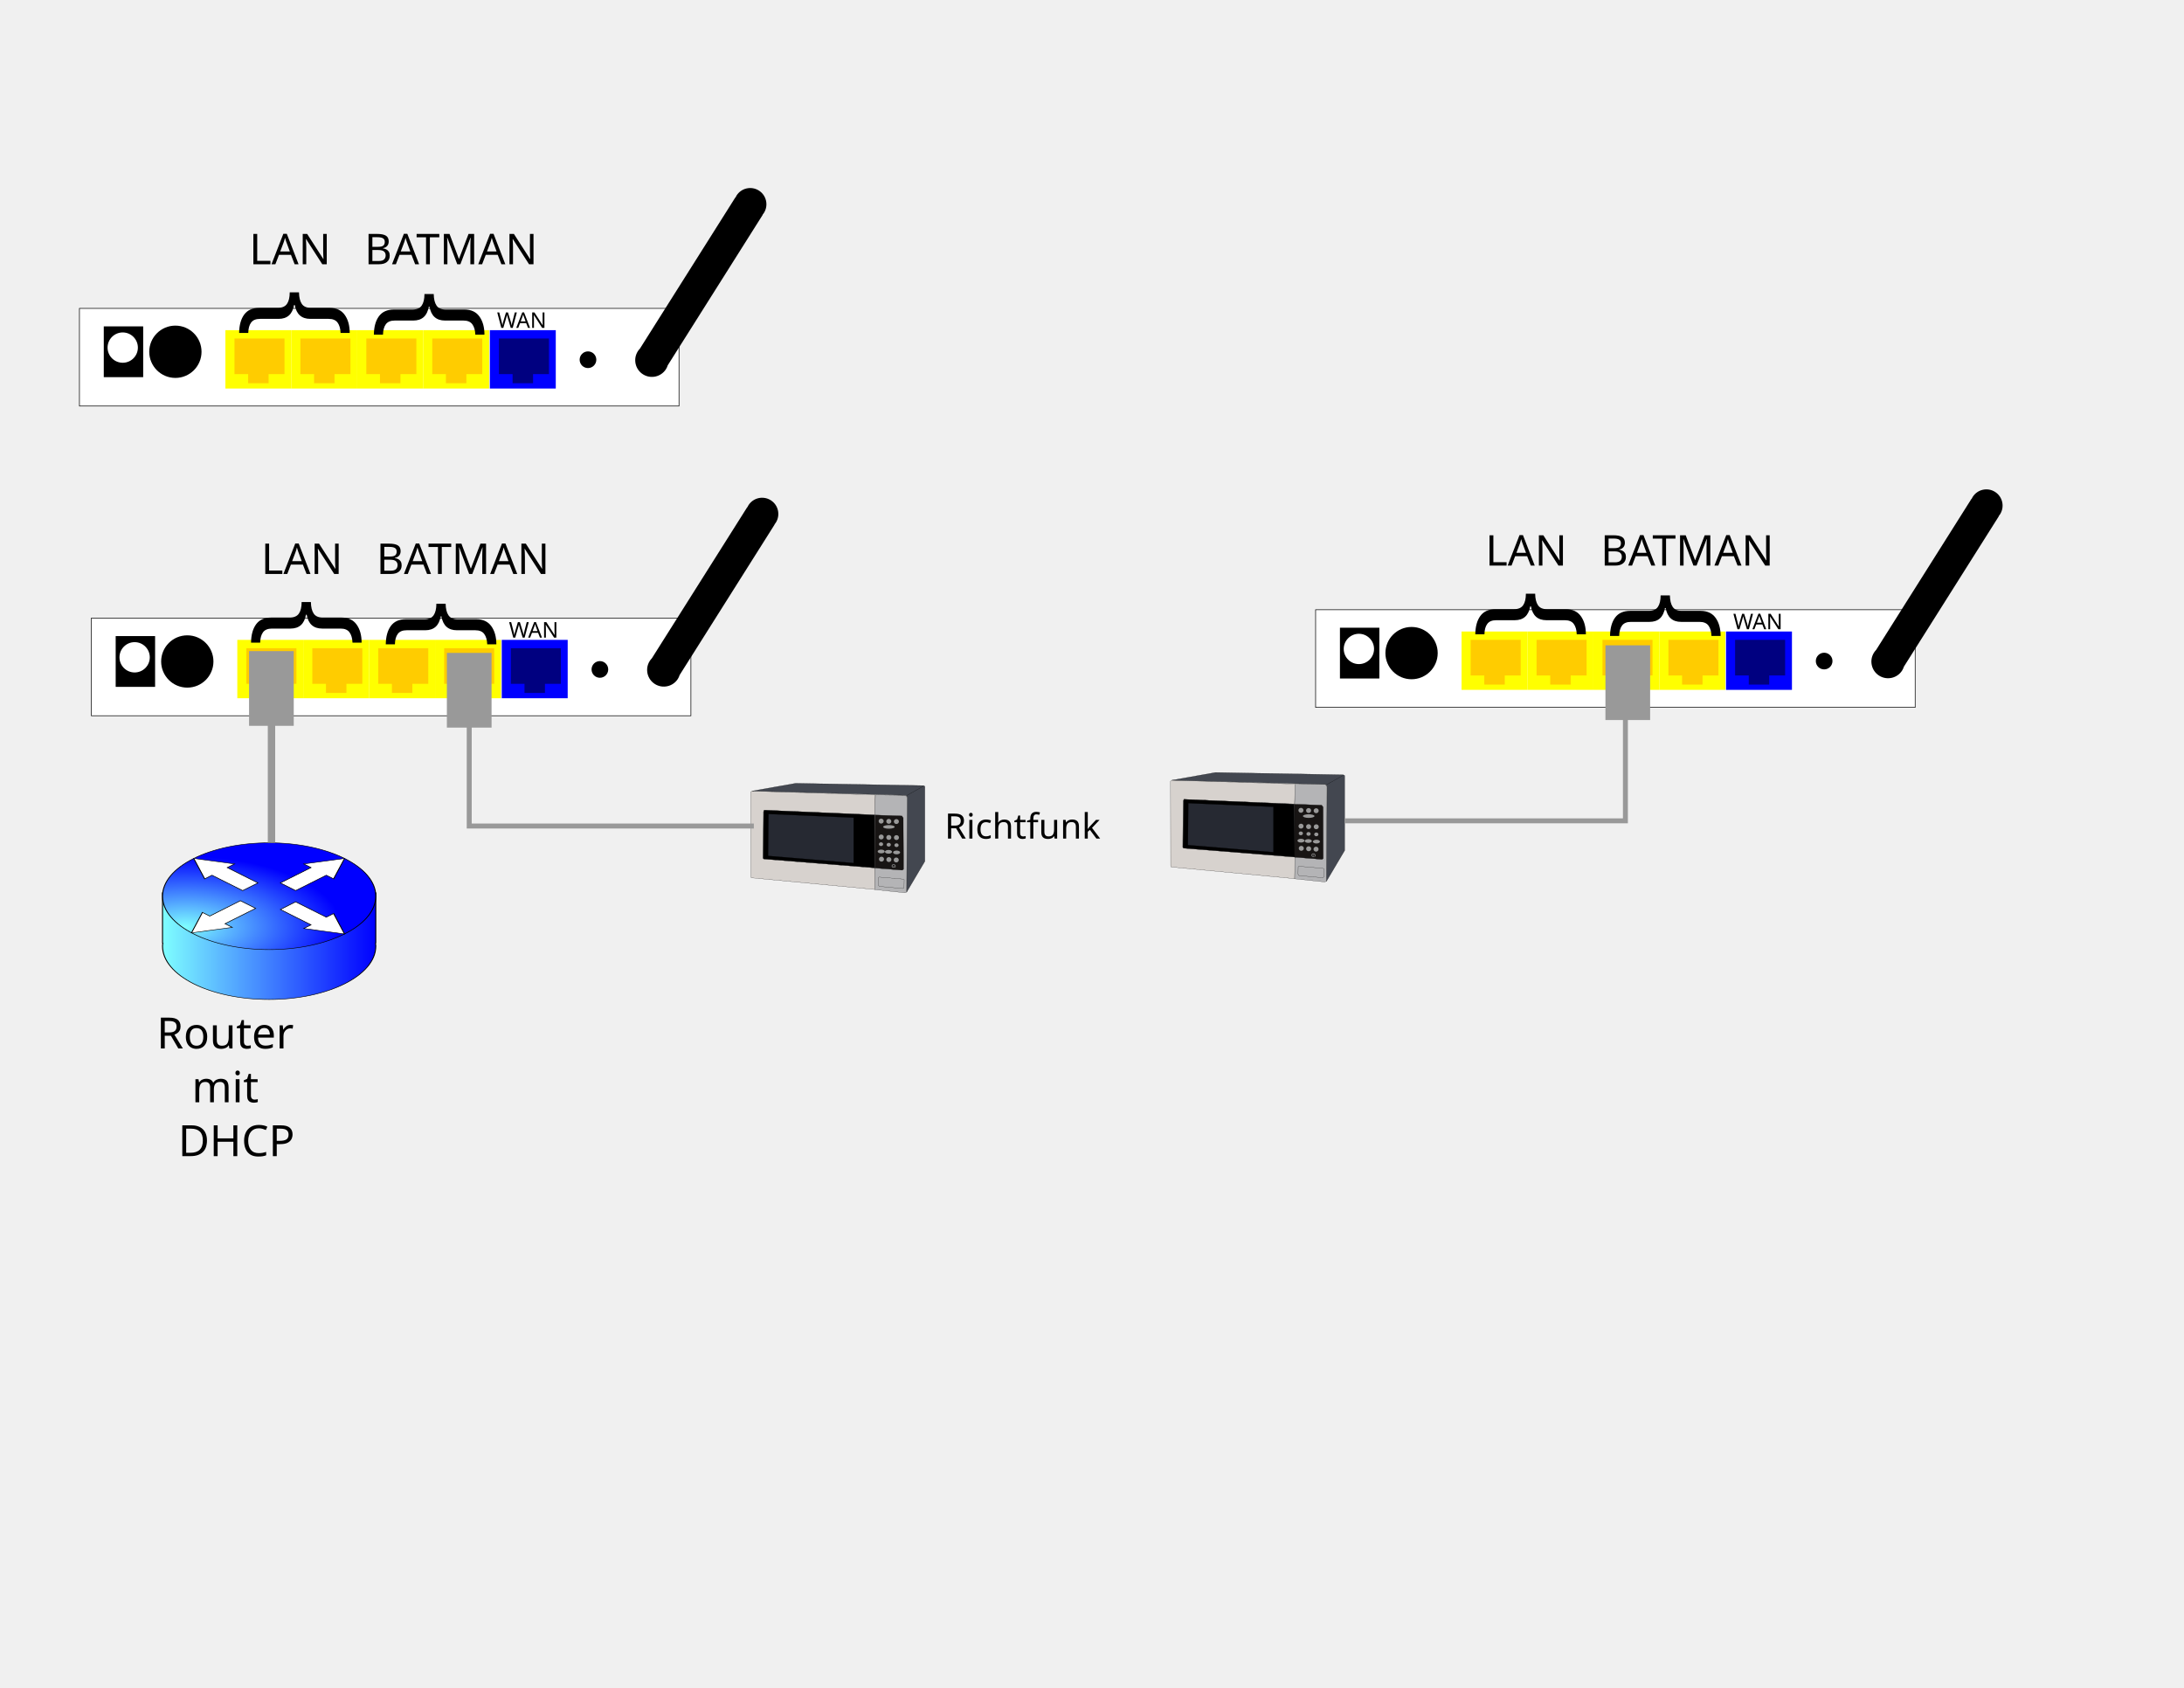
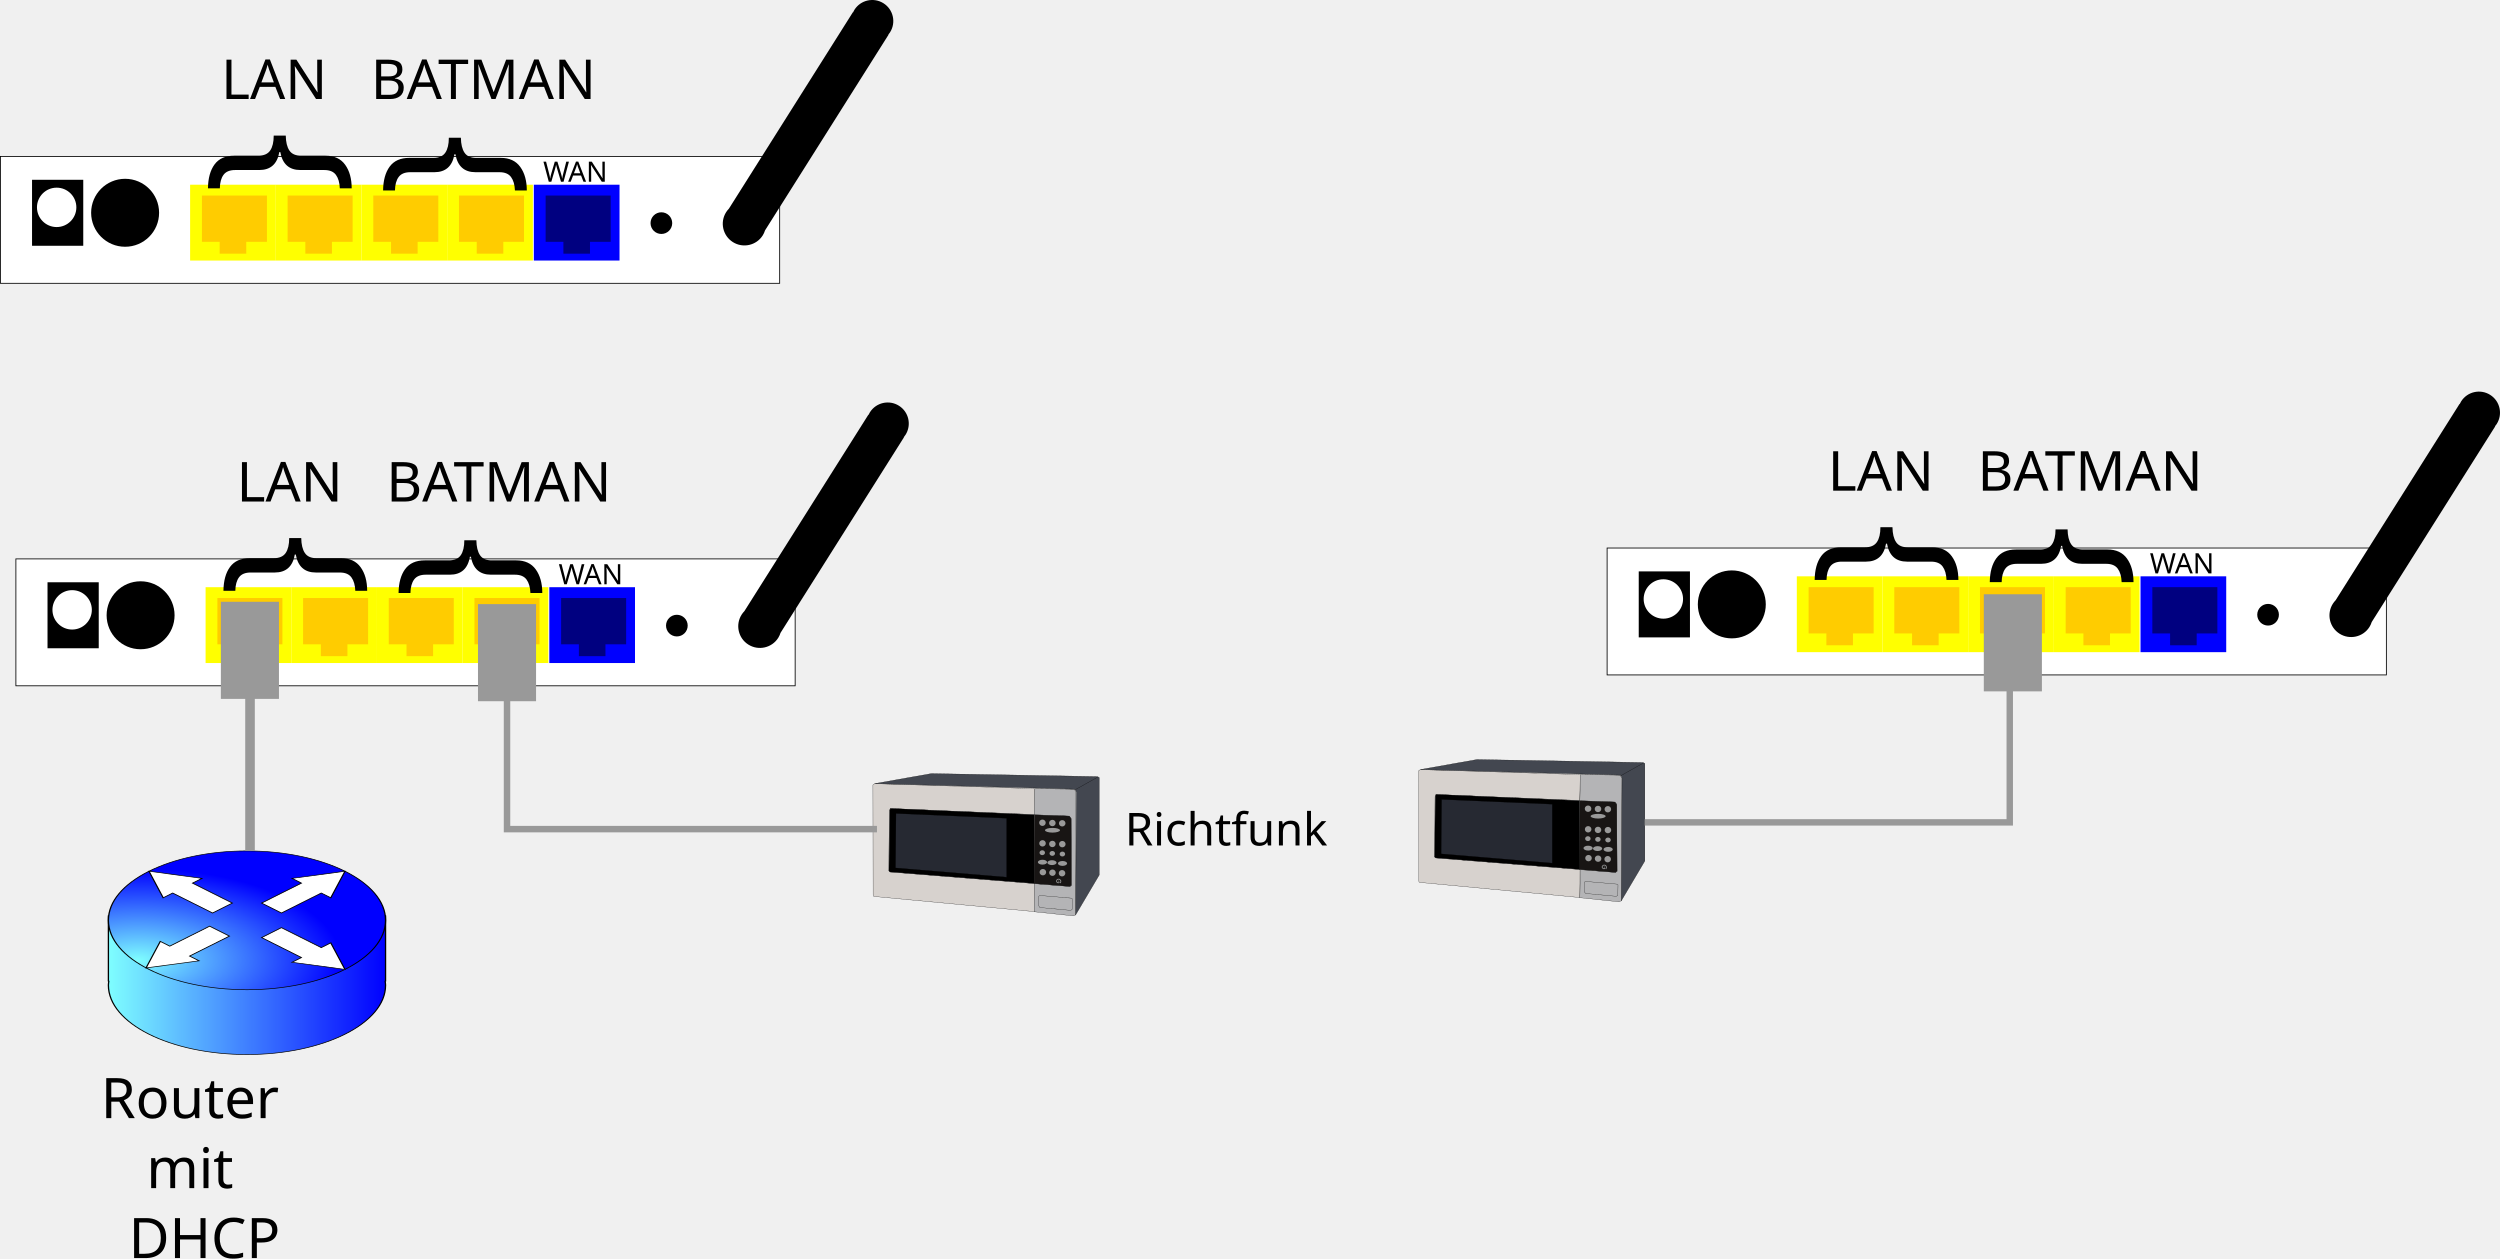
- <svg xmlns="http://www.w3.org/2000/svg" xmlns:xlink="http://www.w3.org/1999/xlink" width="792pt" height="612pt" id="svg3256" version="1.1">
+ <svg xmlns="http://www.w3.org/2000/svg" xmlns:xlink="http://www.w3.org/1999/xlink" width="930.027" height="468.318" id="svg3256" version="1.1">
  <defs id="defs3258">
    <linearGradient x1="247.5" x2="459.5" y1="568.38" gradientUnits="userSpaceOnUse" xlink:href="#linearGradient7982" y2="568.38" id="linearGradient8772" />
    <linearGradient id="linearGradient7982">
      <stop offset="0" style="stop-color:#7fffff" id="stop7984" />
      <stop offset="1" style="stop-color:#0000ff" id="stop7986" />
    </linearGradient>
    <radialGradient r="106" gradientTransform="matrix(1.4629,-0.0037009,0.0033403,1.3203,-119.87,-187.88)" cx="253.88" cy="589.78" gradientUnits="userSpaceOnUse" xlink:href="#linearGradient7982" id="radialGradient8774" />
    <linearGradient id="linearGradient3938">
      <stop offset="0" style="stop-color:#7fffff" id="stop3940" />
      <stop offset="1" style="stop-color:#0000ff" id="stop3942" />
    </linearGradient>
  </defs>
-   <g id="layer1">
+   <g id="layer1" transform="translate(-38.2592,-90.90862)">
    <g transform="matrix(0.4886561,0,0,0.4886561,-42.60309,153.7913)" id="layer1-2">
      <g id="g8749">
        <g transform="matrix(1,0,0,0.50083,0,336.63)" id="g8763">
          <path d="m 353.5,462.88 c -0.21,0 -0.41,0.03 -0.62,0.03 H 248 v 99.4 h 0.31 c -0.11,2.02 -0.31,4.02 -0.31,6.07 0,58.23 47.26,105.5 105.5,105.5 58.24,0 105.5,-47.27 105.5,-105.5 0,-2.05 -0.2,-4.05 -0.31,-6.07 H 459 v -99.4 H 354.12 c -0.21,0 -0.41,-0.03 -0.62,-0.03 z" style="fill:url(#linearGradient8772);stroke:#000000" id="path7240" />
          <path transform="translate(16.5,-59)" d="m 442.5,528.862 c 0,58.266 -47.234,105.5 -105.5,105.5 -58.266,0 -105.5,-47.234 -105.5,-105.5 0,-58.266 47.234,-105.5 105.5,-105.5 58.266,0 105.5,47.234 105.5,105.5 z" style="fill:url(#radialGradient8774);stroke:#000000" id="path5773" />
          <g transform="matrix(0.70711,0.70711,-0.70711,0.70711,435.78,-112.34)" id="g8755">
            <path d="m 422.81,448.97 v 10.22 h -42.9 v 21.34 h 42.9 v 10.22 L 459,469.88 422.81,448.97 z" style="fill:#ffffff;stroke:#000000" id="rect8002" />
            <path d="m 284.19,490.75 v -10.22 h 42.9 v -21.34 h -42.9 v -10.22 l -36.19,20.88 36.19,20.9 z" style="fill:#ffffff;stroke:#000000" id="path8743" />
            <path d="m 371.25,539.17 h -10.22 v -42.9 h -21.34 v 42.9 h -10.22 l 20.87,36.19 20.91,-36.19 z" style="fill:#ffffff;stroke:#000000" id="path8745" />
            <path d="m 332.61,400.55 h 10.22 v 42.91 h 21.34 v -42.91 h 10.22 l -20.87,-36.19 -20.91,36.19 z" style="fill:#ffffff;stroke:#000000" id="path8747" />
          </g>
        </g>
      </g>
    </g>
    <text xml:space="preserve" style="font-size:20.825px;font-style:normal;font-weight:normal;text-align:center;line-height:125%;letter-spacing:0px;word-spacing:0px;text-anchor:middle;fill:#000000;fill-opacity:1;stroke:none;font-family:Sans" x="127.861" y="506.87" id="text3995">
      <tspan id="tspan3997" x="127.861" y="506.87">Router</tspan>
      <tspan x="127.861" y="532.901" id="tspan3999">mit</tspan>
      <tspan x="127.861" y="558.932" id="tspan4001">DHCP</tspan>
    </text>
    <g id="g4460" transform="matrix(0.5129389,0,0,0.5129389,27.64184,202.5811)">
      <rect y="187.631" x="32.224" height="92.037" width="565.164" id="rect3004" style="fill:#ffffff;fill-rule:evenodd;stroke:#000000;stroke-width:0.599px;stroke-linecap:butt;stroke-linejoin:miter;stroke-opacity:1" />
      <rect y="204.586" x="55.163" height="47.857" width="37.143" id="rect3006" style="fill:#000000" />
      <path transform="matrix(1,0,0,1.818182,-23.40806,-1312.177)" d="m 110.714,845.219 c 0,4.339 -6.396,7.857 -14.286,7.857 -7.89,0 -14.286,-3.518 -14.286,-7.857 0,-4.339 6.396,-7.857 14.286,-7.857 7.89,0 14.286,3.518 14.286,7.857 z" id="path3008" style="fill:#ffffff" />
      <path d="m 170,846.648 c 0,7.495 -7.675,13.571 -17.143,13.571 -9.468,0 -17.143,-6.076 -17.143,-13.571 0,-7.495 7.675,-13.571 17.143,-13.571 9.468,0 17.143,6.076 17.143,13.571 z" id="path3010" style="fill:#ffffff" transform="translate(-21.2652,-622.7763)" />
      <path transform="translate(-34.83663,-624.2049)" d="m 182.143,852.719 c 0,13.61 -11.033,24.643 -24.643,24.643 -13.61,0 -24.643,-11.033 -24.643,-24.643 0,-13.61 11.033,-24.643 24.643,-24.643 13.61,0 24.643,11.033 24.643,24.643 z" id="path3012" style="fill:#000000" />
      <g transform="translate(-46.97949,-602.4192)" id="g3142">
        <rect style="fill:#ffff00" id="rect3014" width="62.143" height="55" x="216.786" y="810.576" />
        <path style="fill:#ffcc00" d="m 225.348,818.433 0,33.562 12.875,0 0,8.594 19.281,0 0,-8.594 15,0 0,-33.562 -47.156,0 z" id="rect3016" />
      </g>
      <g id="g3164" transform="translate(-21.2652,-622.7763)">
        <rect style="fill:#ffff00" id="rect3014-1" width="62.143" height="55" x="253.214" y="830.934" />
        <path style="fill:#ffcc00" d="m 261.777,838.79 0,33.562 12.875,0 0,8.594 19.281,0 0,-8.594 15,0 0,-33.562 -47.156,0 z" id="rect3016-3" />
      </g>
      <g transform="translate(-339.1223,-630.2763)" id="g3168">
        <rect style="fill:#ffff00" id="rect3014-0" width="62.143" height="55" x="633.214" y="838.434" />
        <path style="fill:#ffcc00" d="m 641.777,846.29 0,33.562 12.875,0 0,8.594 19.281,0 0,-8.594 15,0 0,-33.562 -47.156,0 z" id="rect3016-6" />
      </g>
      <rect y="208.157" x="356.235" height="55" width="62.143" id="rect3014-07" style="fill:#ffff00" />
      <path id="rect3016-0" d="m 364.797,216.014 0,33.562 12.875,0 0,8.594 19.281,0 0,-8.594 15,0 0,-33.562 -47.156,0 z" style="fill:#ffcc00" />
      <rect y="208.157" x="419.092" height="55" width="62.143" id="rect3014-9" style="fill:#0000ff" />
      <path id="rect3016-04" d="m 427.654,216.014 0,33.562 12.875,0 0,8.594 19.281,0 0,-8.594 15,0 0,-33.562 -47.156,0 z" style="fill:#000080" />
      <path d="m 540.714,858.791 c 0,4.339 -3.518,7.857 -7.857,7.857 -4.339,0 -7.857,-3.518 -7.857,-7.857 0,-4.339 3.518,-7.857 7.857,-7.857 4.339,0 7.857,3.518 7.857,7.857 z" id="path3190" style="fill:#000000;stroke:none" transform="translate(-21.2652,-622.7763)" />
      <path id="path3192" d="m 672.669,76.557 c -7.139,-4.506 -16.573,-2.373 -21.079,4.766 -0.38,0.601 -0.699,1.224 -0.985,1.854 l -0.132,-0.083 -89.887,142.411 c -0.759,0.777 -1.439,1.636 -2.042,2.591 -4.632,7.339 -2.437,17.05 4.903,21.682 7.339,4.632 17.05,2.437 21.682,-4.903 0.724,-1.147 1.239,-2.353 1.636,-3.587 l 89.553,-141.883 -0.132,-0.083 c 0.445,-0.529 0.87,-1.086 1.25,-1.687 4.506,-7.139 2.373,-16.573 -4.766,-21.079 z" style="fill:#000000;stroke:none" />
      <text transform="matrix(0,-1,1,0,0,0)" id="text3194" y="268.098" x="-214.603" style="font-size:119.523px;font-style:normal;font-weight:normal;line-height:125%;letter-spacing:0px;word-spacing:0px;fill:#000000;fill-opacity:1;stroke:none;font-family:Sans" xml:space="preserve">
        <tspan y="268.098" x="-214.603" id="tspan3196">}</tspan>
      </text>
      <text transform="matrix(0,-1,1,0,0,0)" id="text3194-7" y="395.108" x="-216.179" style="font-size:119.523px;font-style:normal;font-weight:normal;line-height:125%;letter-spacing:0px;word-spacing:0px;fill:#000000;fill-opacity:1;stroke:none;font-family:Sans" xml:space="preserve">
        <tspan y="395.108" x="-216.179" id="tspan3196-8">}</tspan>
      </text>
      <text id="text3219" y="146.014" x="192.306" style="font-size:40px;font-style:normal;font-weight:normal;line-height:125%;letter-spacing:0px;word-spacing:0px;fill:#000000;fill-opacity:1;stroke:none;font-family:Sans" xml:space="preserve">
        <tspan y="146.014" x="192.306" id="tspan3221">LAN</tspan>
      </text>
      <text id="text3223" y="206.014" x="425.814" style="font-size:20.404px;font-style:normal;font-weight:normal;line-height:125%;letter-spacing:0px;word-spacing:0px;fill:#000000;fill-opacity:1;stroke:none;font-family:Sans" xml:space="preserve">
        <tspan y="206.014" x="425.814" id="tspan3225">WAN</tspan>
      </text>
      <text id="text3227" y="146.014" x="300.878" style="font-size:40px;font-style:normal;font-weight:normal;line-height:125%;letter-spacing:0px;word-spacing:0px;fill:#000000;fill-opacity:1;stroke:none;font-family:Sans" xml:space="preserve">
        <tspan id="tspan3231" y="146.014" x="300.878">BATMAN</tspan>
      </text>
    </g>
    <rect style="fill:#999999;stroke:#999999" id="rect4346" width="20.609" height="35.125" x="120.924" y="315.279" />
    <path style="fill:#999999;stroke:#999999;stroke-width:3.569px;stroke-linecap:butt;stroke-linejoin:miter;stroke-opacity:1" d="m 131.267,350.405 0,57.007" id="path4348" />
    <g id="g4460-5" transform="matrix(0.5129389,0,0,0.5129389,619.5918,198.5354)">
      <rect y="187.631" x="32.224" height="92.037" width="565.164" id="rect3004-7" style="fill:#ffffff;fill-rule:evenodd;stroke:#000000;stroke-width:0.599px;stroke-linecap:butt;stroke-linejoin:miter;stroke-opacity:1" />
      <rect y="204.586" x="55.163" height="47.857" width="37.143" id="rect3006-1" style="fill:#000000" />
      <path transform="matrix(1,0,0,1.818182,-23.40806,-1312.177)" d="m 110.714,845.219 c 0,4.339 -6.396,7.857 -14.286,7.857 -7.89,0 -14.286,-3.518 -14.286,-7.857 0,-4.339 6.396,-7.857 14.286,-7.857 7.89,0 14.286,3.518 14.286,7.857 z" id="path3008-6" style="fill:#ffffff" />
      <path d="m 170,846.648 c 0,7.495 -7.675,13.571 -17.143,13.571 -9.468,0 -17.143,-6.076 -17.143,-13.571 0,-7.495 7.675,-13.571 17.143,-13.571 9.468,0 17.143,6.076 17.143,13.571 z" id="path3010-0" style="fill:#ffffff" transform="translate(-21.2652,-622.7763)" />
      <path transform="translate(-34.83663,-624.2049)" d="m 182.143,852.719 c 0,13.61 -11.033,24.643 -24.643,24.643 -13.61,0 -24.643,-11.033 -24.643,-24.643 0,-13.61 11.033,-24.643 24.643,-24.643 13.61,0 24.643,11.033 24.643,24.643 z" id="path3012-4" style="fill:#000000" />
      <g transform="translate(-46.97949,-602.4192)" id="g3142-0">
        <rect style="fill:#ffff00" id="rect3014-98" width="62.143" height="55" x="216.786" y="810.576" />
        <path style="fill:#ffcc00" d="m 225.348,818.433 0,33.562 12.875,0 0,8.594 19.281,0 0,-8.594 15,0 0,-33.562 -47.156,0 z" id="rect3016-2" />
      </g>
      <g id="g3164-2" transform="translate(-21.2652,-622.7763)">
        <rect style="fill:#ffff00" id="rect3014-1-4" width="62.143" height="55" x="253.214" y="830.934" />
        <path style="fill:#ffcc00" d="m 261.777,838.79 0,33.562 12.875,0 0,8.594 19.281,0 0,-8.594 15,0 0,-33.562 -47.156,0 z" id="rect3016-3-3" />
      </g>
      <g transform="translate(-339.1223,-630.2763)" id="g3168-5">
        <rect style="fill:#ffff00" id="rect3014-0-3" width="62.143" height="55" x="633.214" y="838.434" />
        <path style="fill:#ffcc00" d="m 641.777,846.29 0,33.562 12.875,0 0,8.594 19.281,0 0,-8.594 15,0 0,-33.562 -47.156,0 z" id="rect3016-6-7" />
      </g>
      <rect y="208.157" x="356.235" height="55" width="62.143" id="rect3014-07-2" style="fill:#ffff00" />
      <path id="rect3016-0-0" d="m 364.797,216.014 0,33.562 12.875,0 0,8.594 19.281,0 0,-8.594 15,0 0,-33.562 -47.156,0 z" style="fill:#ffcc00" />
      <rect y="208.157" x="419.092" height="55" width="62.143" id="rect3014-9-4" style="fill:#0000ff" />
      <path id="rect3016-04-6" d="m 427.654,216.014 0,33.562 12.875,0 0,8.594 19.281,0 0,-8.594 15,0 0,-33.562 -47.156,0 z" style="fill:#000080" />
      <path d="m 540.714,858.791 c 0,4.339 -3.518,7.857 -7.857,7.857 -4.339,0 -7.857,-3.518 -7.857,-7.857 0,-4.339 3.518,-7.857 7.857,-7.857 4.339,0 7.857,3.518 7.857,7.857 z" id="path3190-6" style="fill:#000000;stroke:none" transform="translate(-21.2652,-622.7763)" />
      <path id="path3192-7" d="m 672.669,76.557 c -7.139,-4.506 -16.573,-2.373 -21.079,4.766 -0.38,0.601 -0.699,1.224 -0.985,1.854 l -0.132,-0.083 -89.887,142.411 c -0.759,0.777 -1.439,1.636 -2.042,2.591 -4.632,7.339 -2.437,17.05 4.903,21.682 7.339,4.632 17.05,2.437 21.682,-4.903 0.724,-1.147 1.239,-2.353 1.636,-3.587 l 89.553,-141.883 -0.132,-0.083 c 0.445,-0.529 0.87,-1.086 1.25,-1.687 4.506,-7.139 2.373,-16.573 -4.766,-21.079 z" style="fill:#000000;stroke:none" />
      <text transform="matrix(0,-1,1,0,0,0)" id="text3194-8" y="268.098" x="-214.603" style="font-size:119.523px;font-style:normal;font-weight:normal;line-height:125%;letter-spacing:0px;word-spacing:0px;fill:#000000;fill-opacity:1;stroke:none;font-family:Sans" xml:space="preserve">
        <tspan y="268.098" x="-214.603" id="tspan3196-2">}</tspan>
      </text>
      <text transform="matrix(0,-1,1,0,0,0)" id="text3194-7-0" y="395.108" x="-216.179" style="font-size:119.523px;font-style:normal;font-weight:normal;line-height:125%;letter-spacing:0px;word-spacing:0px;fill:#000000;fill-opacity:1;stroke:none;font-family:Sans" xml:space="preserve">
        <tspan y="395.108" x="-216.179" id="tspan3196-8-1">}</tspan>
      </text>
      <text id="text3219-7" y="146.014" x="192.306" style="font-size:40px;font-style:normal;font-weight:normal;line-height:125%;letter-spacing:0px;word-spacing:0px;fill:#000000;fill-opacity:1;stroke:none;font-family:Sans" xml:space="preserve">
        <tspan y="146.014" x="192.306" id="tspan3221-3">LAN</tspan>
      </text>
      <text id="text3223-4" y="206.014" x="425.814" style="font-size:20.404px;font-style:normal;font-weight:normal;line-height:125%;letter-spacing:0px;word-spacing:0px;fill:#000000;fill-opacity:1;stroke:none;font-family:Sans" xml:space="preserve">
        <tspan y="206.014" x="425.814" id="tspan3225-2">WAN</tspan>
      </text>
      <text id="text3227-9" y="146.014" x="300.878" style="font-size:40px;font-style:normal;font-weight:normal;line-height:125%;letter-spacing:0px;word-spacing:0px;fill:#000000;fill-opacity:1;stroke:none;font-family:Sans" xml:space="preserve">
        <tspan id="tspan3231-9" y="146.014" x="300.878">BATMAN</tspan>
      </text>
    </g>
    <g id="g4460-1" transform="matrix(0.5129389,0,0,0.5129389,21.88357,52.85125)">
      <rect y="187.631" x="32.224" height="92.037" width="565.164" id="rect3004-0" style="fill:#ffffff;fill-rule:evenodd;stroke:#000000;stroke-width:0.599px;stroke-linecap:butt;stroke-linejoin:miter;stroke-opacity:1" />
      <rect y="204.586" x="55.163" height="47.857" width="37.143" id="rect3006-7" style="fill:#000000" />
      <path transform="matrix(1,0,0,1.818182,-23.40806,-1312.177)" d="m 110.714,845.219 c 0,4.339 -6.396,7.857 -14.286,7.857 -7.89,0 -14.286,-3.518 -14.286,-7.857 0,-4.339 6.396,-7.857 14.286,-7.857 7.89,0 14.286,3.518 14.286,7.857 z" id="path3008-4" style="fill:#ffffff" />
      <path d="m 170,846.648 c 0,7.495 -7.675,13.571 -17.143,13.571 -9.468,0 -17.143,-6.076 -17.143,-13.571 0,-7.495 7.675,-13.571 17.143,-13.571 9.468,0 17.143,6.076 17.143,13.571 z" id="path3010-7" style="fill:#ffffff" transform="translate(-21.2652,-622.7763)" />
      <path transform="translate(-34.83663,-624.2049)" d="m 182.143,852.719 c 0,13.61 -11.033,24.643 -24.643,24.643 -13.61,0 -24.643,-11.033 -24.643,-24.643 0,-13.61 11.033,-24.643 24.643,-24.643 13.61,0 24.643,11.033 24.643,24.643 z" id="path3012-9" style="fill:#000000" />
      <g transform="translate(-46.97949,-602.4192)" id="g3142-3">
        <rect style="fill:#ffff00" id="rect3014-5" width="62.143" height="55" x="216.786" y="810.576" />
        <path style="fill:#ffcc00" d="m 225.348,818.433 0,33.562 12.875,0 0,8.594 19.281,0 0,-8.594 15,0 0,-33.562 -47.156,0 z" id="rect3016-26" />
      </g>
      <g id="g3164-1" transform="translate(-21.2652,-622.7763)">
        <rect style="fill:#ffff00" id="rect3014-1-5" width="62.143" height="55" x="253.214" y="830.934" />
        <path style="fill:#ffcc00" d="m 261.777,838.79 0,33.562 12.875,0 0,8.594 19.281,0 0,-8.594 15,0 0,-33.562 -47.156,0 z" id="rect3016-3-1" />
      </g>
      <g transform="translate(-339.1223,-630.2763)" id="g3168-52">
        <rect style="fill:#ffff00" id="rect3014-0-6" width="62.143" height="55" x="633.214" y="838.434" />
        <path style="fill:#ffcc00" d="m 641.777,846.29 0,33.562 12.875,0 0,8.594 19.281,0 0,-8.594 15,0 0,-33.562 -47.156,0 z" id="rect3016-6-79" />
      </g>
      <rect y="208.157" x="356.235" height="55" width="62.143" id="rect3014-07-4" style="fill:#ffff00" />
      <path id="rect3016-0-3" d="m 364.797,216.014 0,33.562 12.875,0 0,8.594 19.281,0 0,-8.594 15,0 0,-33.562 -47.156,0 z" style="fill:#ffcc00" />
      <rect y="208.157" x="419.092" height="55" width="62.143" id="rect3014-9-8" style="fill:#0000ff" />
      <path id="rect3016-04-4" d="m 427.654,216.014 0,33.562 12.875,0 0,8.594 19.281,0 0,-8.594 15,0 0,-33.562 -47.156,0 z" style="fill:#000080" />
      <path d="m 540.714,858.791 c 0,4.339 -3.518,7.857 -7.857,7.857 -4.339,0 -7.857,-3.518 -7.857,-7.857 0,-4.339 3.518,-7.857 7.857,-7.857 4.339,0 7.857,3.518 7.857,7.857 z" id="path3190-5" style="fill:#000000;stroke:none" transform="translate(-21.2652,-622.7763)" />
      <path id="path3192-8" d="m 672.669,76.557 c -7.139,-4.506 -16.573,-2.373 -21.079,4.766 -0.38,0.601 -0.699,1.224 -0.985,1.854 l -0.132,-0.083 -89.887,142.411 c -0.759,0.777 -1.439,1.636 -2.042,2.591 -4.632,7.339 -2.437,17.05 4.903,21.682 7.339,4.632 17.05,2.437 21.682,-4.903 0.724,-1.147 1.239,-2.353 1.636,-3.587 l 89.553,-141.883 -0.132,-0.083 c 0.445,-0.529 0.87,-1.086 1.25,-1.687 4.506,-7.139 2.373,-16.573 -4.766,-21.079 z" style="fill:#000000;stroke:none" />
      <text transform="matrix(0,-1,1,0,0,0)" id="text3194-6" y="268.098" x="-214.603" style="font-size:119.523px;font-style:normal;font-weight:normal;line-height:125%;letter-spacing:0px;word-spacing:0px;fill:#000000;fill-opacity:1;stroke:none;font-family:Sans" xml:space="preserve">
        <tspan y="268.098" x="-214.603" id="tspan3196-5">}</tspan>
      </text>
      <text transform="matrix(0,-1,1,0,0,0)" id="text3194-7-4" y="395.108" x="-216.179" style="font-size:119.523px;font-style:normal;font-weight:normal;line-height:125%;letter-spacing:0px;word-spacing:0px;fill:#000000;fill-opacity:1;stroke:none;font-family:Sans" xml:space="preserve">
        <tspan y="395.108" x="-216.179" id="tspan3196-8-0">}</tspan>
      </text>
      <text id="text3219-73" y="146.014" x="192.306" style="font-size:40px;font-style:normal;font-weight:normal;line-height:125%;letter-spacing:0px;word-spacing:0px;fill:#000000;fill-opacity:1;stroke:none;font-family:Sans" xml:space="preserve">
        <tspan y="146.014" x="192.306" id="tspan3221-1">LAN</tspan>
      </text>
      <text id="text3223-0" y="206.014" x="425.814" style="font-size:20.404px;font-style:normal;font-weight:normal;line-height:125%;letter-spacing:0px;word-spacing:0px;fill:#000000;fill-opacity:1;stroke:none;font-family:Sans" xml:space="preserve">
        <tspan y="206.014" x="425.814" id="tspan3225-6">WAN</tspan>
      </text>
      <text id="text3227-94" y="146.014" x="300.878" style="font-size:40px;font-style:normal;font-weight:normal;line-height:125%;letter-spacing:0px;word-spacing:0px;fill:#000000;fill-opacity:1;stroke:none;font-family:Sans" xml:space="preserve">
        <tspan id="tspan3231-3" y="146.014" x="300.878">BATMAN</tspan>
      </text>
    </g>
    <g transform="matrix(0.09012768,0,0,0.09012768,358.5061,368.2302)" id="g3222">
      <path d="m 57.129,157.7 -7.324,5.13 0.733,452.64 1.464,6.59 5.127,1.47 658.76,62.25 0.42,-115.72 -594.73,-47.61 -6.59,-5.86 2.93,-247.56 3.66,-8.79 594,24.91 1.47,-106.94 -659.92,-20.51 z" style="fill:#d7d2ce;fill-rule:evenodd;stroke:#000000;stroke-width:1px" id="path8069" />
      <path d="m 714.71,285.88 -592.48,-25.89 -3.11,7.25 -3.11,250.66 4.14,4.15 595.59,47.64 -1.03,-283.81 z" style="fill:#000000;fill-rule:evenodd;stroke:#000000;stroke-width:1px" id="path8085" />
      <path d="m 145.01,280.7 456.8,19.68 V 543.8 L 142.94,505.47 145.01,280.7 z" style="fill:#262932;fill-rule:evenodd;stroke:#000000;stroke-width:1px" id="path8087" />
      <path d="m 717.78,570.79 145.75,10.99 5.86,-4.39 -2.2,-277.59 -7.32,-8.06 -144.29,-5.86 2.93,-107.67 163.33,2.2 5.86,10.99 -0.73,507.57 -9.52,4.39 -161.87,-16.84 2.2,-115.73 z" style="fill:#b4b4b6;fill-rule:evenodd;stroke:#000000;stroke-width:1px" id="path8089" />
      <path d="m 734.62,622.06 -0.73,39.55 5.13,7.33 127.44,11.72 5.86,-4.4 0.73,-43.21 -5.86,-2.93 -128.17,-10.99 -4.4,2.93 z" style="fill:none;stroke:#000000;stroke-width:1px" id="path8091" />
      <path d="m 715.74,286.4 145.02,5.18 7.25,10.36 1.03,275.01 -6.21,5.17 -147.6,-11.91 0.51,-283.81 z" style="fill:#181514;fill-rule:evenodd;stroke:#000000;stroke-width:1px" id="path9037" />
      <g transform="translate(-9.3223,-3.1074)" id="g9039">
        <path transform="translate(0,-3.2959)" d="m 772.345,325.43 c 0,7.281 -6.066,13.184 -13.55,13.184 -7.483,0 -13.55,-5.903 -13.55,-13.184 0,-7.281 6.066,-13.184 13.55,-13.184 7.483,0 13.55,5.903 13.55,13.184 z" style="fill:#999999;stroke-width:0" id="path9003" />
        <path transform="translate(81.666,-1.0986)" d="m 772.345,325.43 c 0,7.281 -6.066,13.184 -13.55,13.184 -7.483,0 -13.55,-5.903 -13.55,-13.184 0,-7.281 6.066,-13.184 13.55,-13.184 7.483,0 13.55,5.903 13.55,13.184 z" style="fill:#999999;stroke-width:0" id="path9005" />
        <path transform="translate(41.016,-2.1973)" d="m 772.345,325.43 c 0,7.281 -6.066,13.184 -13.55,13.184 -7.483,0 -13.55,-5.903 -13.55,-13.184 0,-7.281 6.066,-13.184 13.55,-13.184 7.483,0 13.55,5.903 13.55,13.184 z" style="fill:#999999;stroke-width:0" id="path9007" />
        <path transform="translate(82.032,84.962)" d="m 772.345,325.43 c 0,7.281 -6.066,13.184 -13.55,13.184 -7.483,0 -13.55,-5.903 -13.55,-13.184 0,-7.281 6.066,-13.184 13.55,-13.184 7.483,0 13.55,5.903 13.55,13.184 z" style="fill:#999999;stroke-width:0" id="path9009" />
        <path transform="translate(41.016,84.229)" d="m 772.345,325.43 c 0,7.281 -6.066,13.184 -13.55,13.184 -7.483,0 -13.55,-5.903 -13.55,-13.184 0,-7.281 6.066,-13.184 13.55,-13.184 7.483,0 13.55,5.903 13.55,13.184 z" style="fill:#999999;stroke-width:0" id="path9011" />
        <path transform="translate(0.36621,81.666)" d="m 772.345,325.43 c 0,7.281 -6.066,13.184 -13.55,13.184 -7.483,0 -13.55,-5.903 -13.55,-13.184 0,-7.281 6.066,-13.184 13.55,-13.184 7.483,0 13.55,5.903 13.55,13.184 z" style="fill:#999999;stroke-width:0" id="path9013" />
        <path transform="translate(-0.73243,-4.3946)" d="m 832.038,357.474 c 0,5.36 -13.855,9.705 -30.945,9.705 -17.09,0 -30.945,-4.345 -30.945,-9.705 0,-5.36 13.855,-9.705 30.945,-9.705 17.09,0 30.945,4.345 30.945,9.705 z" style="fill:#999999;stroke-width:0" id="path9015" />
        <path transform="translate(1.8311,200.69)" d="m 772.345,325.43 c 0,7.281 -6.066,13.184 -13.55,13.184 -7.483,0 -13.55,-5.903 -13.55,-13.184 0,-7.281 6.066,-13.184 13.55,-13.184 7.483,0 13.55,5.903 13.55,13.184 z" style="fill:#999999;stroke-width:0" id="path9017" />
        <path transform="translate(41.382,202.88)" d="m 772.345,325.43 c 0,7.281 -6.066,13.184 -13.55,13.184 -7.483,0 -13.55,-5.903 -13.55,-13.184 0,-7.281 6.066,-13.184 13.55,-13.184 7.483,0 13.55,5.903 13.55,13.184 z" style="fill:#999999;stroke-width:0" id="path9019" />
        <path transform="translate(80.933,205.08)" d="m 772.345,325.43 c 0,7.281 -6.066,13.184 -13.55,13.184 -7.483,0 -13.55,-5.903 -13.55,-13.184 0,-7.281 6.066,-13.184 13.55,-13.184 7.483,0 13.55,5.903 13.55,13.184 z" style="fill:#999999;stroke-width:0" id="path9021" />
        <path transform="matrix(0.83784,0,0,0.76389,163.7,200.07)" d="m 772.345,325.43 c 0,7.281 -6.066,13.184 -13.55,13.184 -7.483,0 -13.55,-5.903 -13.55,-13.184 0,-7.281 6.066,-13.184 13.55,-13.184 7.483,0 13.55,5.903 13.55,13.184 z" style="fill:#999999;stroke-width:0" id="path9023" />
        <path transform="matrix(0.83784,0,0,0.76389,205.45,202.63)" d="m 772.345,325.43 c 0,7.281 -6.066,13.184 -13.55,13.184 -7.483,0 -13.55,-5.903 -13.55,-13.184 0,-7.281 6.066,-13.184 13.55,-13.184 7.483,0 13.55,5.903 13.55,13.184 z" style="fill:#999999;stroke-width:0" id="path9025" />
        <path transform="matrix(0.83784,0,0,0.76389,122.32,197.14)" d="m 772.345,325.43 c 0,7.281 -6.066,13.184 -13.55,13.184 -7.483,0 -13.55,-5.903 -13.55,-13.184 0,-7.281 6.066,-13.184 13.55,-13.184 7.483,0 13.55,5.903 13.55,13.184 z" style="fill:#999999;stroke-width:0" id="path9027" />
        <path transform="matrix(1.3919,0,0,0.76389,-297.18,236.32)" d="m 772.345,325.43 c 0,7.281 -6.066,13.184 -13.55,13.184 -7.483,0 -13.55,-5.903 -13.55,-13.184 0,-7.281 6.066,-13.184 13.55,-13.184 7.483,0 13.55,5.903 13.55,13.184 z" style="fill:#999999;stroke-width:0" id="path9029" />
        <path transform="matrix(1.3919,0,0,0.76389,-214.42,241.45)" d="m 772.345,325.43 c 0,7.281 -6.066,13.184 -13.55,13.184 -7.483,0 -13.55,-5.903 -13.55,-13.184 0,-7.281 6.066,-13.184 13.55,-13.184 7.483,0 13.55,5.903 13.55,13.184 z" style="fill:#999999;stroke-width:0" id="path9031" />
        <path transform="matrix(1.3919,0,0,0.76389,-258,238.16)" d="m 772.345,325.43 c 0,7.281 -6.066,13.184 -13.55,13.184 -7.483,0 -13.55,-5.903 -13.55,-13.184 0,-7.281 6.066,-13.184 13.55,-13.184 7.483,0 13.55,5.903 13.55,13.184 z" style="fill:#999999;stroke-width:0" id="path9033" />
        <path transform="matrix(0.39325,0,0,0.37774,505.29,355.96)" d="m 812.628,549.187 c 1.083,1.175 -1.05,2.04 -1.953,1.801 -2.449,-0.649 -2.717,-3.83 -1.648,-5.707 1.913,-3.357 6.533,-3.572 9.461,-1.495 4.296,3.047 4.453,9.274 1.343,13.214 -4.145,5.252 -12.028,5.346 -16.968,1.19 -6.217,-5.23 -6.245,-14.788 -1.038,-20.722 6.307,-7.186 17.552,-7.148 24.475,-0.885 8.159,7.38 8.053,20.318 0.732,28.229 -8.451,9.134 -23.085,8.959 -31.983,0.58 -10.11,-9.521 -9.866,-25.854 -0.427,-35.736 10.589,-11.086 28.623,-10.774 39.49,-0.275 12.064,11.656 11.683,31.393 0.122,43.244" style="fill:#b3b3b3;fill-rule:evenodd;stroke:#000000;stroke-width:2.595px" id="path9035" />
      </g>
      <path d="m 56.969,157.44 822.43,22.79 h 5.18 l 5.18,12.43 -3.11,506.51 97.37,-164.69 v -401.9 l -7.25,-4.14 -685.71,-12.43 -234.09,41.43 z" style="fill:#434750;fill-rule:evenodd;stroke:#000000;stroke-width:1px" id="path9058" />
      <path d="M 881.47,184.37 977.8,130.51" style="fill:none;stroke:#000000;stroke-width:1px" id="path9060" />
    </g>
    <g transform="matrix(0.09012768,0,0,0.09012768,561.485,363.0019)" id="g3222-6">
      <path d="m 57.129,157.7 -7.324,5.13 0.733,452.64 1.464,6.59 5.127,1.47 658.76,62.25 0.42,-115.72 -594.73,-47.61 -6.59,-5.86 2.93,-247.56 3.66,-8.79 594,24.91 1.47,-106.94 -659.92,-20.51 z" style="fill:#d7d2ce;fill-rule:evenodd;stroke:#000000;stroke-width:1px" id="path8069-8" />
      <path d="m 714.71,285.88 -592.48,-25.89 -3.11,7.25 -3.11,250.66 4.14,4.15 595.59,47.64 -1.03,-283.81 z" style="fill:#000000;fill-rule:evenodd;stroke:#000000;stroke-width:1px" id="path8085-0" />
      <path d="m 145.01,280.7 456.8,19.68 V 543.8 L 142.94,505.47 145.01,280.7 z" style="fill:#262932;fill-rule:evenodd;stroke:#000000;stroke-width:1px" id="path8087-7" />
      <path d="m 717.78,570.79 145.75,10.99 5.86,-4.39 -2.2,-277.59 -7.32,-8.06 -144.29,-5.86 2.93,-107.67 163.33,2.2 5.86,10.99 -0.73,507.57 -9.52,4.39 -161.87,-16.84 2.2,-115.73 z" style="fill:#b4b4b6;fill-rule:evenodd;stroke:#000000;stroke-width:1px" id="path8089-8" />
      <path d="m 734.62,622.06 -0.73,39.55 5.13,7.33 127.44,11.72 5.86,-4.4 0.73,-43.21 -5.86,-2.93 -128.17,-10.99 -4.4,2.93 z" style="fill:none;stroke:#000000;stroke-width:1px" id="path8091-1" />
      <path d="m 715.74,286.4 145.02,5.18 7.25,10.36 1.03,275.01 -6.21,5.17 -147.6,-11.91 0.51,-283.81 z" style="fill:#181514;fill-rule:evenodd;stroke:#000000;stroke-width:1px" id="path9037-7" />
      <g transform="translate(-9.3223,-3.1074)" id="g9039-6">
        <path transform="translate(0,-3.2959)" d="m 772.345,325.43 c 0,7.281 -6.066,13.184 -13.55,13.184 -7.483,0 -13.55,-5.903 -13.55,-13.184 0,-7.281 6.066,-13.184 13.55,-13.184 7.483,0 13.55,5.903 13.55,13.184 z" style="fill:#999999;stroke-width:0" id="path9003-3" />
        <path transform="translate(81.666,-1.0986)" d="m 772.345,325.43 c 0,7.281 -6.066,13.184 -13.55,13.184 -7.483,0 -13.55,-5.903 -13.55,-13.184 0,-7.281 6.066,-13.184 13.55,-13.184 7.483,0 13.55,5.903 13.55,13.184 z" style="fill:#999999;stroke-width:0" id="path9005-5" />
        <path transform="translate(41.016,-2.1973)" d="m 772.345,325.43 c 0,7.281 -6.066,13.184 -13.55,13.184 -7.483,0 -13.55,-5.903 -13.55,-13.184 0,-7.281 6.066,-13.184 13.55,-13.184 7.483,0 13.55,5.903 13.55,13.184 z" style="fill:#999999;stroke-width:0" id="path9007-7" />
        <path transform="translate(82.032,84.962)" d="m 772.345,325.43 c 0,7.281 -6.066,13.184 -13.55,13.184 -7.483,0 -13.55,-5.903 -13.55,-13.184 0,-7.281 6.066,-13.184 13.55,-13.184 7.483,0 13.55,5.903 13.55,13.184 z" style="fill:#999999;stroke-width:0" id="path9009-2" />
        <path transform="translate(41.016,84.229)" d="m 772.345,325.43 c 0,7.281 -6.066,13.184 -13.55,13.184 -7.483,0 -13.55,-5.903 -13.55,-13.184 0,-7.281 6.066,-13.184 13.55,-13.184 7.483,0 13.55,5.903 13.55,13.184 z" style="fill:#999999;stroke-width:0" id="path9011-7" />
        <path transform="translate(0.36621,81.666)" d="m 772.345,325.43 c 0,7.281 -6.066,13.184 -13.55,13.184 -7.483,0 -13.55,-5.903 -13.55,-13.184 0,-7.281 6.066,-13.184 13.55,-13.184 7.483,0 13.55,5.903 13.55,13.184 z" style="fill:#999999;stroke-width:0" id="path9013-5" />
        <path transform="translate(-0.73243,-4.3946)" d="m 832.038,357.474 c 0,5.36 -13.855,9.705 -30.945,9.705 -17.09,0 -30.945,-4.345 -30.945,-9.705 0,-5.36 13.855,-9.705 30.945,-9.705 17.09,0 30.945,4.345 30.945,9.705 z" style="fill:#999999;stroke-width:0" id="path9015-0" />
        <path transform="translate(1.8311,200.69)" d="m 772.345,325.43 c 0,7.281 -6.066,13.184 -13.55,13.184 -7.483,0 -13.55,-5.903 -13.55,-13.184 0,-7.281 6.066,-13.184 13.55,-13.184 7.483,0 13.55,5.903 13.55,13.184 z" style="fill:#999999;stroke-width:0" id="path9017-0" />
        <path transform="translate(41.382,202.88)" d="m 772.345,325.43 c 0,7.281 -6.066,13.184 -13.55,13.184 -7.483,0 -13.55,-5.903 -13.55,-13.184 0,-7.281 6.066,-13.184 13.55,-13.184 7.483,0 13.55,5.903 13.55,13.184 z" style="fill:#999999;stroke-width:0" id="path9019-0" />
        <path transform="translate(80.933,205.08)" d="m 772.345,325.43 c 0,7.281 -6.066,13.184 -13.55,13.184 -7.483,0 -13.55,-5.903 -13.55,-13.184 0,-7.281 6.066,-13.184 13.55,-13.184 7.483,0 13.55,5.903 13.55,13.184 z" style="fill:#999999;stroke-width:0" id="path9021-1" />
        <path transform="matrix(0.83784,0,0,0.76389,163.7,200.07)" d="m 772.345,325.43 c 0,7.281 -6.066,13.184 -13.55,13.184 -7.483,0 -13.55,-5.903 -13.55,-13.184 0,-7.281 6.066,-13.184 13.55,-13.184 7.483,0 13.55,5.903 13.55,13.184 z" style="fill:#999999;stroke-width:0" id="path9023-1" />
        <path transform="matrix(0.83784,0,0,0.76389,205.45,202.63)" d="m 772.345,325.43 c 0,7.281 -6.066,13.184 -13.55,13.184 -7.483,0 -13.55,-5.903 -13.55,-13.184 0,-7.281 6.066,-13.184 13.55,-13.184 7.483,0 13.55,5.903 13.55,13.184 z" style="fill:#999999;stroke-width:0" id="path9025-8" />
        <path transform="matrix(0.83784,0,0,0.76389,122.32,197.14)" d="m 772.345,325.43 c 0,7.281 -6.066,13.184 -13.55,13.184 -7.483,0 -13.55,-5.903 -13.55,-13.184 0,-7.281 6.066,-13.184 13.55,-13.184 7.483,0 13.55,5.903 13.55,13.184 z" style="fill:#999999;stroke-width:0" id="path9027-8" />
        <path transform="matrix(1.3919,0,0,0.76389,-297.18,236.32)" d="m 772.345,325.43 c 0,7.281 -6.066,13.184 -13.55,13.184 -7.483,0 -13.55,-5.903 -13.55,-13.184 0,-7.281 6.066,-13.184 13.55,-13.184 7.483,0 13.55,5.903 13.55,13.184 z" style="fill:#999999;stroke-width:0" id="path9029-3" />
        <path transform="matrix(1.3919,0,0,0.76389,-214.42,241.45)" d="m 772.345,325.43 c 0,7.281 -6.066,13.184 -13.55,13.184 -7.483,0 -13.55,-5.903 -13.55,-13.184 0,-7.281 6.066,-13.184 13.55,-13.184 7.483,0 13.55,5.903 13.55,13.184 z" style="fill:#999999;stroke-width:0" id="path9031-4" />
        <path transform="matrix(1.3919,0,0,0.76389,-258,238.16)" d="m 772.345,325.43 c 0,7.281 -6.066,13.184 -13.55,13.184 -7.483,0 -13.55,-5.903 -13.55,-13.184 0,-7.281 6.066,-13.184 13.55,-13.184 7.483,0 13.55,5.903 13.55,13.184 z" style="fill:#999999;stroke-width:0" id="path9033-4" />
        <path transform="matrix(0.39325,0,0,0.37774,505.29,355.96)" d="m 812.628,549.187 c 1.083,1.175 -1.05,2.04 -1.953,1.801 -2.449,-0.649 -2.717,-3.83 -1.648,-5.707 1.913,-3.357 6.533,-3.572 9.461,-1.495 4.296,3.047 4.453,9.274 1.343,13.214 -4.145,5.252 -12.028,5.346 -16.968,1.19 -6.217,-5.23 -6.245,-14.788 -1.038,-20.722 6.307,-7.186 17.552,-7.148 24.475,-0.885 8.159,7.38 8.053,20.318 0.732,28.229 -8.451,9.134 -23.085,8.959 -31.983,0.58 -10.11,-9.521 -9.866,-25.854 -0.427,-35.736 10.589,-11.086 28.623,-10.774 39.49,-0.275 12.064,11.656 11.683,31.393 0.122,43.244" style="fill:#b3b3b3;fill-rule:evenodd;stroke:#000000;stroke-width:2.595px" id="path9035-9" />
      </g>
      <path d="m 56.969,157.44 822.43,22.79 h 5.18 l 5.18,12.43 -3.11,506.51 97.37,-164.69 v -401.9 l -7.25,-4.14 -685.71,-12.43 -234.09,41.43 z" style="fill:#434750;fill-rule:evenodd;stroke:#000000;stroke-width:1px" id="path9058-2" />
      <path d="M 881.47,184.37 977.8,130.51" style="fill:none;stroke:#000000;stroke-width:1px" id="path9060-7" />
    </g>
    <rect style="fill:#999999;stroke:#999999" id="rect4346-1" width="20.609" height="35.125" x="216.571" y="316.143" />
    <path style="fill:none;stroke:#999999;stroke-width:2.406;stroke-linecap:butt;stroke-linejoin:miter;stroke-miterlimit:4;stroke-opacity:1;stroke-dasharray:none" d="m 226.876,335.433 0,63.917 137.623,0" id="path5191" />
    <text xml:space="preserve" style="font-size:16.924px;font-style:normal;font-weight:normal;text-align:center;line-height:125%;letter-spacing:0px;word-spacing:0px;text-anchor:middle;fill:#000000;fill-opacity:1;stroke:none;font-family:Sans" x="505.411" y="405.427" id="text5961">
      <tspan x="505.411" y="405.427" id="tspan5969">Richtfunk</tspan>
    </text>
    <rect style="fill:#999999;stroke:#999999" id="rect4346-1-2" width="20.609" height="35.125" x="776.757" y="312.481" />
    <path style="fill:none;stroke:#999999;stroke-width:2.39;stroke-linecap:butt;stroke-linejoin:miter;stroke-miterlimit:4;stroke-opacity:1;stroke-dasharray:none" d="m 785.91,332.922 0,63.917 -135.814,0" id="path5191-1" />
  </g>
</svg>
